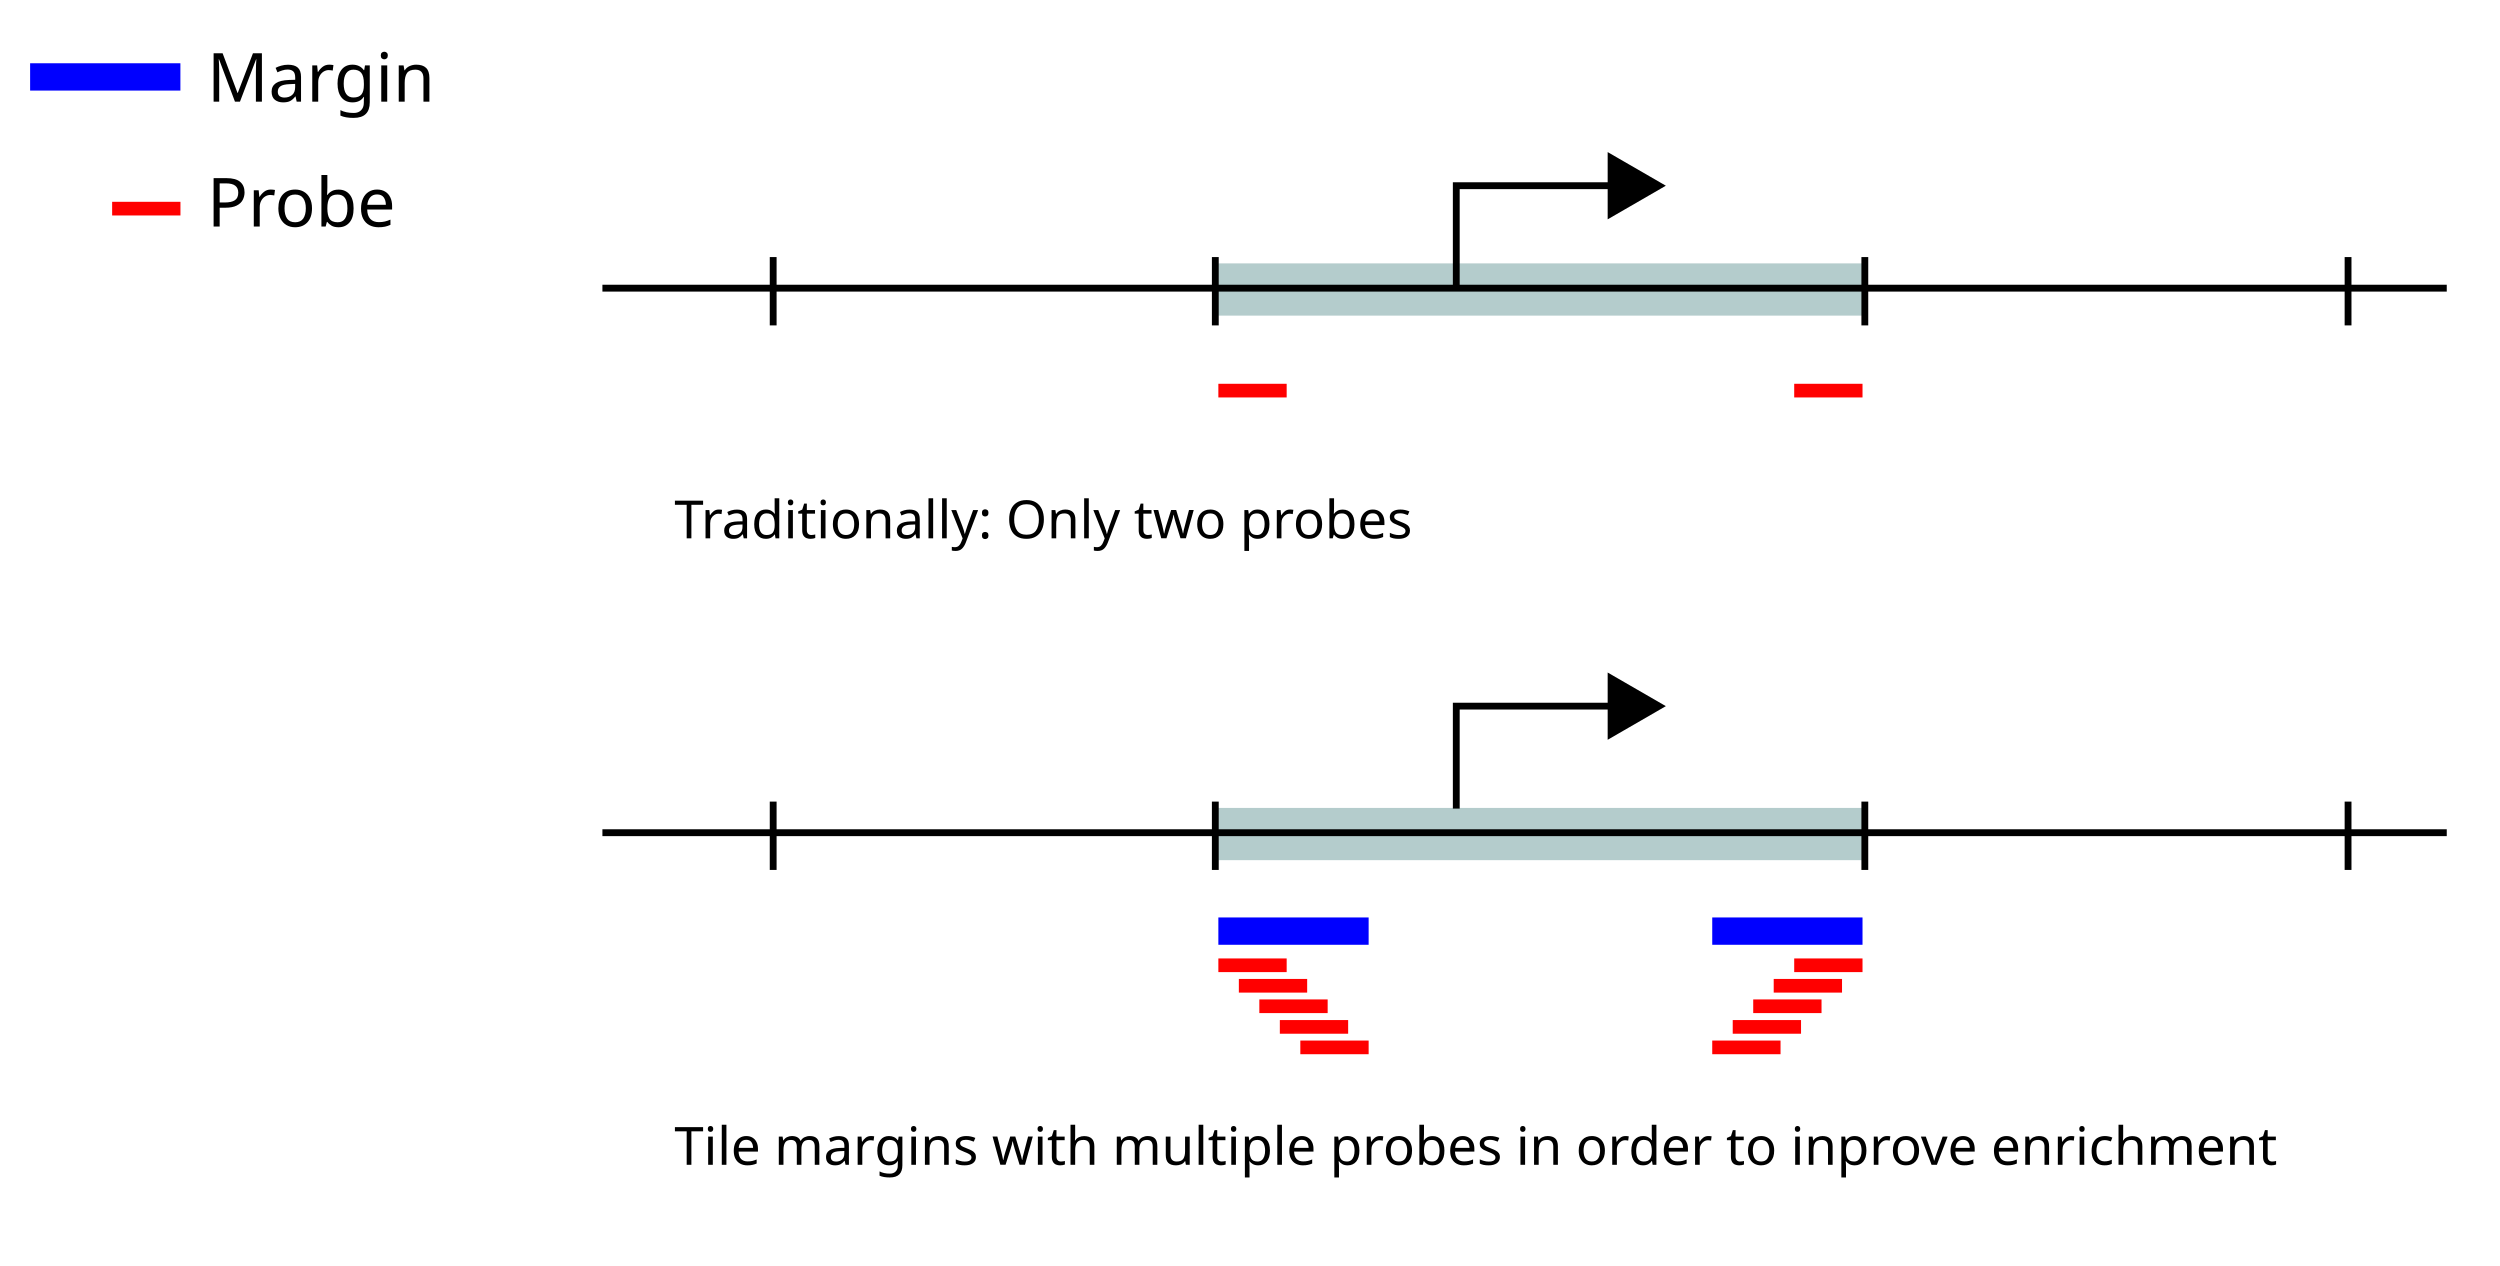
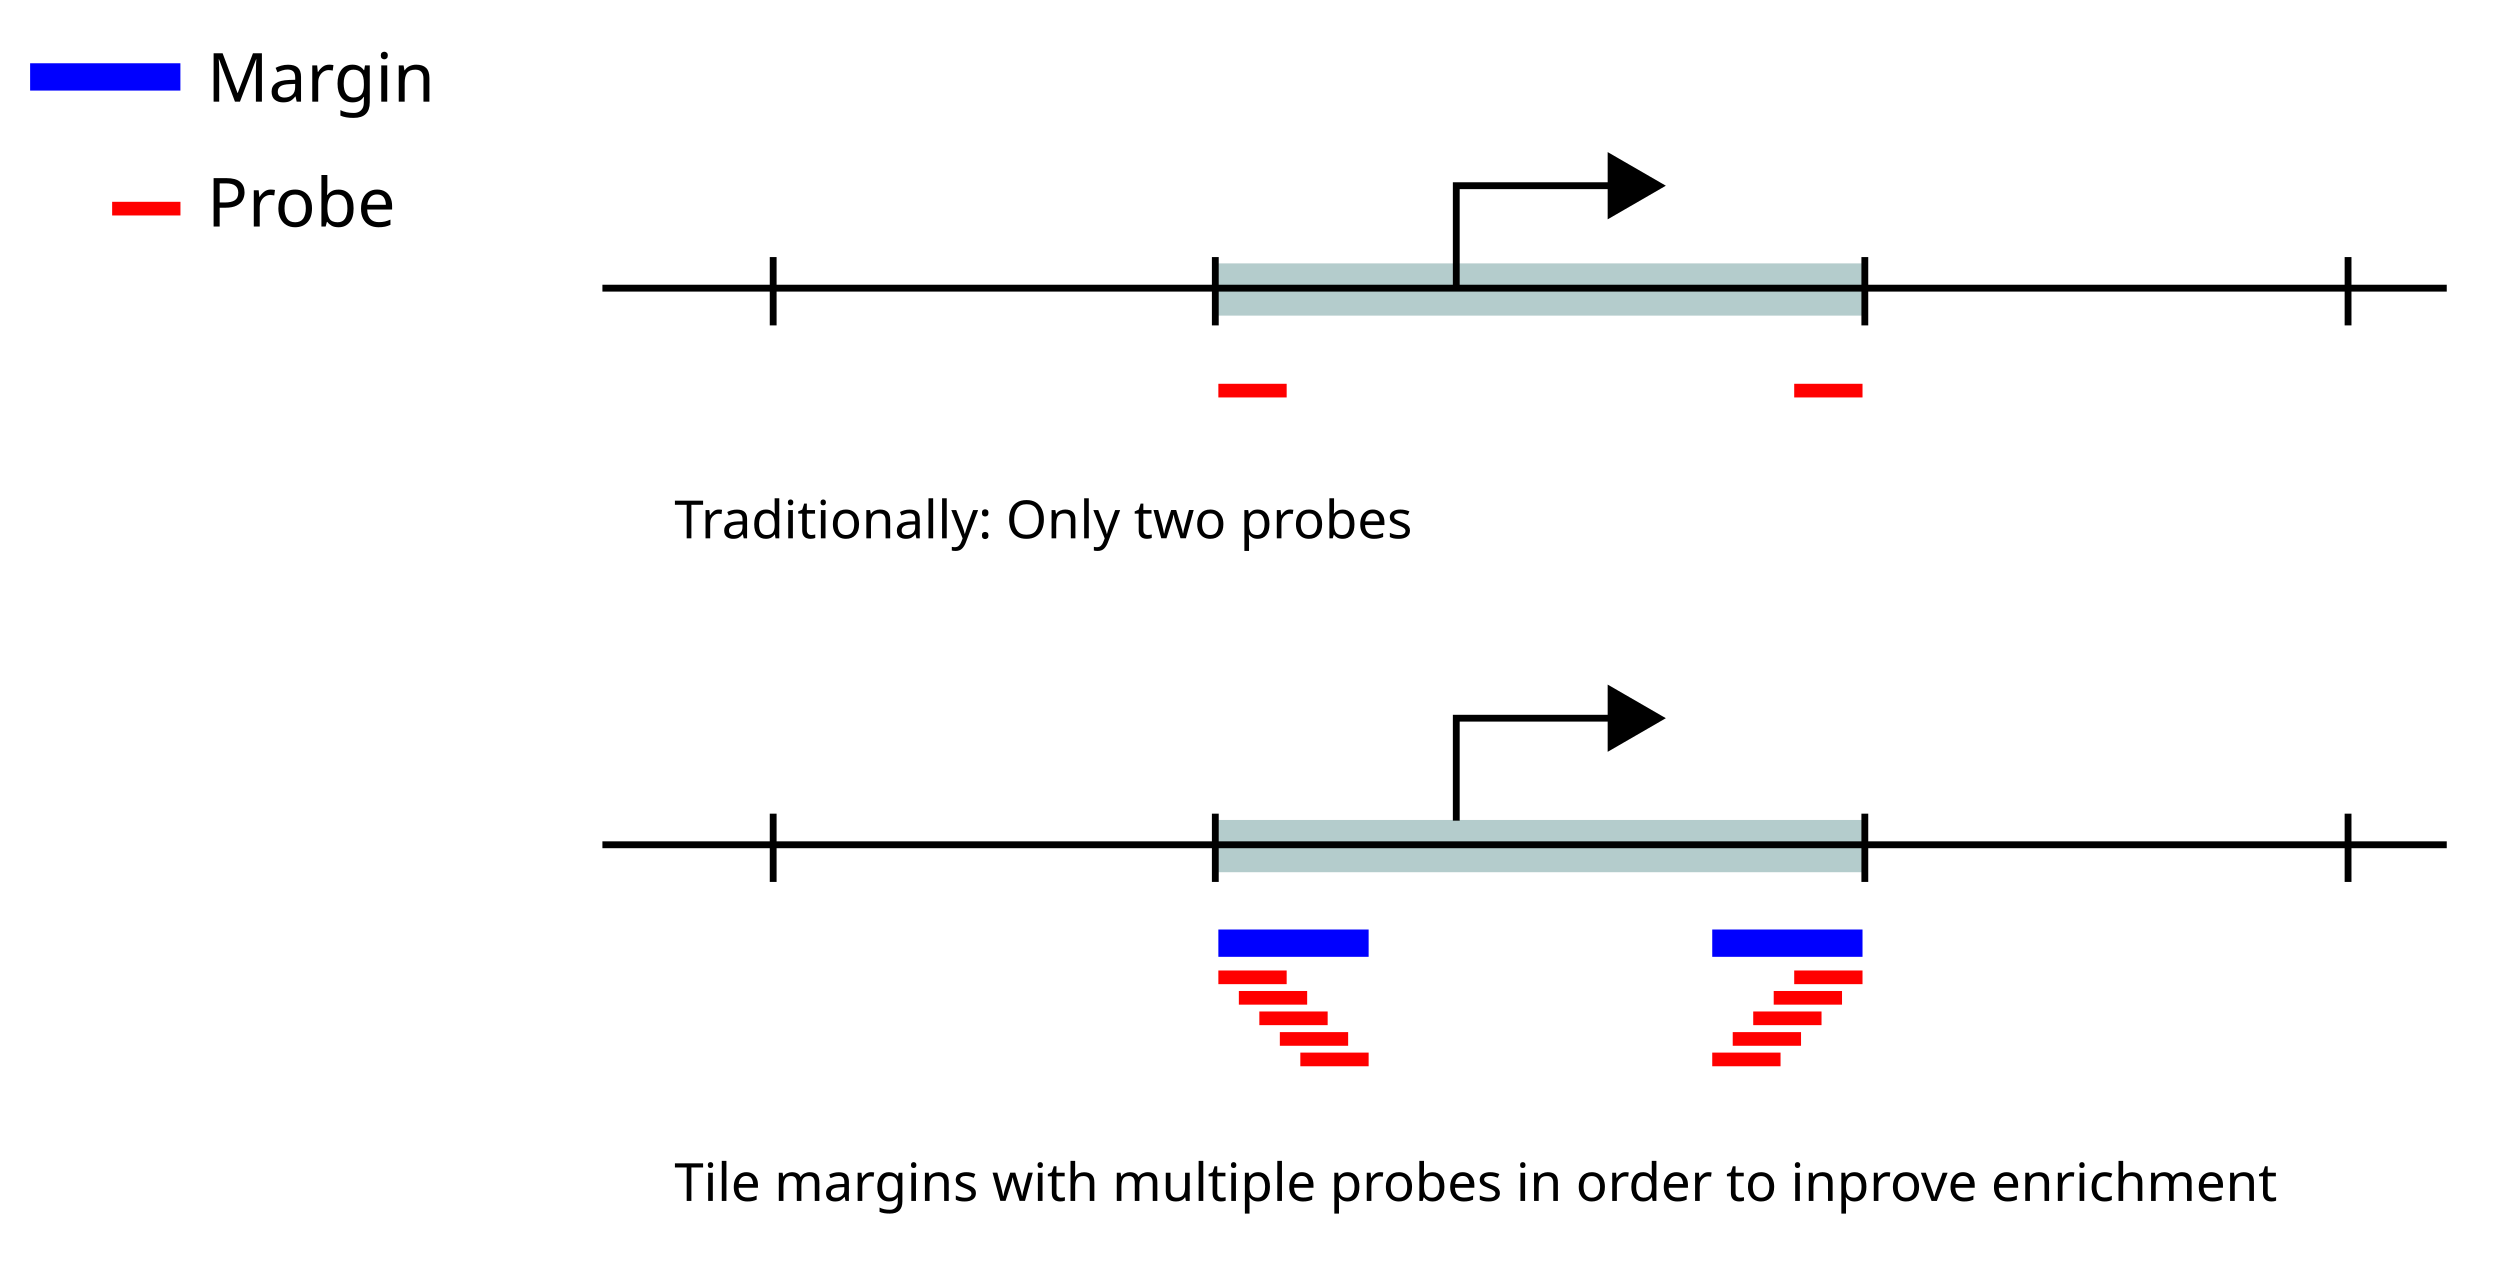
<svg xmlns="http://www.w3.org/2000/svg" id="svg2" version="1.1" xml:space="preserve" width="830" height="420" viewBox="0 0 830 420">
  <defs id="defs6">
    <marker style="overflow:visible" id="marker19035" refX="0" refY="0" orient="auto">
      <path transform="scale(0.8,0.8)" style="fill:#000000;fill-opacity:1;fill-rule:evenodd;stroke:#000000;stroke-width:1pt;stroke-opacity:1" d="m 5.77,0 -8.65,5 0,-10 8.65,5 z" id="path19037" />
    </marker>
    <marker style="overflow:visible" id="marker18214" refX="0" refY="0" orient="auto">
      <path transform="scale(0.8,0.8)" style="fill:#000000;fill-opacity:1;fill-rule:evenodd;stroke:#000000;stroke-width:1pt;stroke-opacity:1" d="m 5.77,0 -8.65,5 0,-10 8.65,5 z" id="path18216" />
    </marker>
    <marker orient="auto" refY="0" refX="0" id="marker7677" style="overflow:visible">
      <path id="path7679" d="m 5.77,0 -8.65,5 0,-10 8.65,5 z" style="fill:#000000;fill-opacity:1;fill-rule:evenodd;stroke:#000000;stroke-width:1pt;stroke-opacity:1" transform="scale(0.8,0.8)" />
    </marker>
    <marker orient="auto" refY="0" refX="0" id="marker12811" style="overflow:visible">
      <path id="path12813" d="m 5.77,0 -8.65,5 0,-10 8.65,5 z" style="fill:#cccccc;fill-opacity:1;fill-rule:evenodd;stroke:#999999;stroke-width:1pt;stroke-opacity:1" transform="scale(0.8,0.8)" />
    </marker>
    <clipPath clipPathUnits="userSpaceOnUse" id="clipPath18">
      <path d="m 446.414,419.888 240,0 0,-180 -240,0 0,180 z" id="path20" />
    </clipPath>
    <clipPath clipPathUnits="userSpaceOnUse" id="clipPath30">
      <path d="m 54.414,419.888 240,0 0,-180 -240,0 0,180 z" id="path32" />
    </clipPath>
    <clipPath clipPathUnits="userSpaceOnUse" id="clipPath58">
      <path d="m 59.781,140.791 c 0,-1.707 2.317,-3.09 5.176,-3.09 2.859,0 5.176,1.383 5.176,3.09 0,1.707 -2.317,3.089 -5.176,3.089 -2.859,0 -5.176,-1.382 -5.176,-3.089" id="path60" />
    </clipPath>
    <radialGradient fx="0" fy="0" cx="0" cy="0" r="1" gradientUnits="userSpaceOnUse" gradientTransform="matrix(5.176148,0,0,-3.090742,64.9564,140.7916)" spreadMethod="pad" id="radialGradient64">
      <stop style="stop-opacity:1;stop-color:#cfd1e7" offset="0" id="stop66" />
      <stop style="stop-opacity:1;stop-color:#405898" offset="1" id="stop68" />
    </radialGradient>
    <clipPath clipPathUnits="userSpaceOnUse" id="clipPath76">
      <path d="m 22.336,243.322 337.262,0 0,-243.922 -337.262,0 0,243.922 z" id="path78" />
    </clipPath>
    <clipPath clipPathUnits="userSpaceOnUse" id="clipPath84">
      <path d="m 59,138 12,0 0,7 -12,0 0,-7 z" id="path86" />
    </clipPath>
    <clipPath clipPathUnits="userSpaceOnUse" id="clipPath102">
      <path d="m 52.145,140.791 c 0,-1.707 2.32,-3.09 5.179,-3.09 2.86,0 5.176,1.383 5.176,3.09 0,1.711 -2.316,3.089 -5.176,3.089 -2.859,0 -5.179,-1.378 -5.179,-3.089" id="path104" />
    </clipPath>
    <radialGradient fx="0" fy="0" cx="0" cy="0" r="1" gradientUnits="userSpaceOnUse" gradientTransform="matrix(5.176596,0,0,-3.091022,57.32365,140.7916)" spreadMethod="pad" id="radialGradient108">
      <stop style="stop-opacity:1;stop-color:#fad5c9" offset="0" id="stop110" />
      <stop style="stop-opacity:1;stop-color:#e5493b" offset="1" id="stop112" />
    </radialGradient>
    <clipPath clipPathUnits="userSpaceOnUse" id="clipPath120">
      <path d="m 52,138 11,0 0,7 -11,0 0,-7 z" id="path122" />
    </clipPath>
    <clipPath clipPathUnits="userSpaceOnUse" id="clipPath138">
      <path d="m 146.582,140.791 c 0,-1.707 2.316,-3.09 5.176,-3.09 2.859,0 5.18,1.383 5.18,3.09 0,1.707 -2.321,3.089 -5.18,3.089 -2.86,0 -5.176,-1.382 -5.176,-3.089" id="path140" />
    </clipPath>
    <radialGradient fx="0" fy="0" cx="0" cy="0" r="1" gradientUnits="userSpaceOnUse" gradientTransform="matrix(5.176596,0,0,-3.091022,151.7601,140.7916)" spreadMethod="pad" id="radialGradient144">
      <stop style="stop-opacity:1;stop-color:#cfd1e7" offset="0" id="stop146" />
      <stop style="stop-opacity:1;stop-color:#405898" offset="1" id="stop148" />
    </radialGradient>
    <clipPath clipPathUnits="userSpaceOnUse" id="clipPath156">
      <path d="m 146,138 12,0 0,7 -12,0 0,-7 z" id="path158" />
    </clipPath>
    <clipPath clipPathUnits="userSpaceOnUse" id="clipPath174">
      <path d="m 138.949,140.791 c 0,-1.707 2.321,-3.09 5.176,-3.09 2.859,0 5.18,1.383 5.18,3.09 0,1.711 -2.321,3.089 -5.18,3.089 -2.855,0 -5.176,-1.378 -5.176,-3.089" id="path176" />
    </clipPath>
    <radialGradient fx="0" fy="0" cx="0" cy="0" r="1" gradientUnits="userSpaceOnUse" gradientTransform="matrix(5.176596,0,0,-3.091022,144.1251,140.7916)" spreadMethod="pad" id="radialGradient180">
      <stop style="stop-opacity:1;stop-color:#fad5c9" offset="0" id="stop182" />
      <stop style="stop-opacity:1;stop-color:#e5493b" offset="1" id="stop184" />
    </radialGradient>
    <clipPath clipPathUnits="userSpaceOnUse" id="clipPath192">
      <path d="m 138,138 12,0 0,7 -12,0 0,-7 z" id="path194" />
    </clipPath>
    <clipPath clipPathUnits="userSpaceOnUse" id="clipPath210">
      <path d="m 304.016,140.791 c 0,-1.707 2.32,-3.09 5.179,-3.09 2.856,0 5.176,1.383 5.176,3.09 0,1.707 -2.32,3.089 -5.176,3.089 -2.859,0 -5.179,-1.382 -5.179,-3.089" id="path212" />
    </clipPath>
    <radialGradient fx="0" fy="0" cx="0" cy="0" r="1" gradientUnits="userSpaceOnUse" gradientTransform="matrix(5.176596,0,0,-3.091022,309.1923,140.7916)" spreadMethod="pad" id="radialGradient216">
      <stop style="stop-opacity:1;stop-color:#cfd1e7" offset="0" id="stop218" />
      <stop style="stop-opacity:1;stop-color:#405898" offset="1" id="stop220" />
    </radialGradient>
    <clipPath clipPathUnits="userSpaceOnUse" id="clipPath228">
      <path d="m 303,138 12,0 0,7 -12,0 0,-7 z" id="path230" />
    </clipPath>
    <clipPath clipPathUnits="userSpaceOnUse" id="clipPath246">
      <path d="m 270.363,140.791 c 0,-1.707 2.317,-3.09 5.176,-3.09 2.859,0 5.176,1.383 5.176,3.09 0,1.711 -2.317,3.089 -5.176,3.089 -2.859,0 -5.176,-1.378 -5.176,-3.089" id="path248" />
    </clipPath>
    <radialGradient fx="0" fy="0" cx="0" cy="0" r="1" gradientUnits="userSpaceOnUse" gradientTransform="matrix(5.176148,0,0,-3.090742,275.5392,140.7916)" spreadMethod="pad" id="radialGradient252">
      <stop style="stop-opacity:1;stop-color:#fad5c9" offset="0" id="stop254" />
      <stop style="stop-opacity:1;stop-color:#e5493b" offset="1" id="stop256" />
    </radialGradient>
    <clipPath clipPathUnits="userSpaceOnUse" id="clipPath264">
      <path d="m 270,138 11,0 0,7 -11,0 0,-7 z" id="path266" />
    </clipPath>
    <clipPath clipPathUnits="userSpaceOnUse" id="clipPath282">
      <path d="m 287.188,140.791 c 0,-1.707 2.32,-3.09 5.179,-3.09 2.856,0 5.176,1.383 5.176,3.09 0,1.711 -2.32,3.089 -5.176,3.089 -2.859,0 -5.179,-1.378 -5.179,-3.089" id="path284" />
    </clipPath>
    <radialGradient fx="0" fy="0" cx="0" cy="0" r="1" gradientUnits="userSpaceOnUse" gradientTransform="matrix(5.176596,0,0,-3.091022,292.3668,140.7916)" spreadMethod="pad" id="radialGradient288">
      <stop style="stop-opacity:1;stop-color:#e3f3f9" offset="0" id="stop290" />
      <stop style="stop-opacity:1;stop-color:#76c6e4" offset="1" id="stop292" />
    </radialGradient>
    <clipPath clipPathUnits="userSpaceOnUse" id="clipPath300">
      <path d="m 287,138 11,0 0,7 -11,0 0,-7 z" id="path302" />
    </clipPath>
    <clipPath clipPathUnits="userSpaceOnUse" id="clipPath318">
      <path d="m 182.973,142.607 0,-4.27 21.004,0 c 0.351,0 0.64,0.954 0.64,2.133 0,1.18 -0.289,2.137 -0.64,2.137 l -21.004,0 z" id="path320" />
    </clipPath>
    <linearGradient x1="0" y1="0" x2="1" y2="0" gradientUnits="userSpaceOnUse" gradientTransform="matrix(0,4.268965,4.268965,0,193.7943,138.3373)" spreadMethod="pad" id="linearGradient324">
      <stop style="stop-opacity:1;stop-color:#647178" offset="0" id="stop326" />
      <stop style="stop-opacity:1;stop-color:#a6b1b7" offset="0.523" id="stop328" />
      <stop style="stop-opacity:1;stop-color:#647178" offset="1" id="stop330" />
    </linearGradient>
    <clipPath clipPathUnits="userSpaceOnUse" id="clipPath338">
      <path d="m 54,131 278,0 0,13 -278,0 0,-13 z" id="path340" />
    </clipPath>
    <clipPath clipPathUnits="userSpaceOnUse" id="clipPath410">
      <path d="m 99.543,460.068 620.09,0 0,-460.668 -620.09,0 0,460.668 z" id="path412" />
    </clipPath>
    <clipPath clipPathUnits="userSpaceOnUse" id="clipPath418">
      <path d="m 491,19 201,0 0,199 -201,0 0,-199 z" id="path420" />
    </clipPath>
    <clipPath clipPathUnits="userSpaceOnUse" id="clipPath436">
      <path d="m 560.172,128.334 c -2.43,-2.43 -1.102,-7.7 2.969,-11.766 4.062,-4.066 9.328,-5.395 11.761,-2.965 2.426,2.43 1.098,7.695 -2.968,11.762 -2.692,2.691 -5.903,4.18 -8.473,4.18 -1.316,0 -2.465,-0.391 -3.289,-1.211" id="path438" />
    </clipPath>
    <radialGradient fx="0" fy="0" cx="0" cy="0" r="1" gradientUnits="userSpaceOnUse" gradientTransform="matrix(7.364487,-7.364487,-4.397336,-4.397336,567.5376,120.9685)" spreadMethod="pad" id="radialGradient442">
      <stop style="stop-opacity:1;stop-color:#d3ebd3" offset="0" id="stop444" />
      <stop style="stop-opacity:1;stop-color:#37a25b" offset="1" id="stop446" />
    </radialGradient>
    <clipPath clipPathUnits="userSpaceOnUse" id="clipPath454">
      <path d="m 558,112 19,0 0,19 -19,0 0,-19 z" id="path456" />
    </clipPath>
    <clipPath clipPathUnits="userSpaceOnUse" id="clipPath472">
      <path d="m 570.184,130.146 c -2.426,-2.43 -1.102,-7.695 2.964,-11.762 4.071,-4.066 9.336,-5.394 11.766,-2.964 2.426,2.429 1.094,7.695 -2.969,11.757 -2.691,2.692 -5.906,4.184 -8.476,4.184 -1.317,0 -2.465,-0.391 -3.285,-1.215" id="path474" />
    </clipPath>
    <radialGradient fx="0" fy="0" cx="0" cy="0" r="1" gradientUnits="userSpaceOnUse" gradientTransform="matrix(7.363952,-7.363952,-4.396986,-4.396986,577.5472,122.7855)" spreadMethod="pad" id="radialGradient478">
      <stop style="stop-opacity:1;stop-color:#fad5c9" offset="0" id="stop480" />
      <stop style="stop-opacity:1;stop-color:#e5493b" offset="1" id="stop482" />
    </radialGradient>
    <clipPath clipPathUnits="userSpaceOnUse" id="clipPath490">
      <path d="m 568,114 19,0 0,19 -19,0 0,-19 z" id="path492" />
    </clipPath>
    <clipPath clipPathUnits="userSpaceOnUse" id="clipPath508">
      <path d="m 555.566,119.56 c -2.429,-2.43 -1.101,-7.695 2.965,-11.762 4.063,-4.066 9.332,-5.39 11.766,-2.964 2.426,2.429 1.098,7.695 -2.969,11.761 -2.691,2.688 -5.906,4.18 -8.476,4.18 -1.317,0 -2.465,-0.395 -3.286,-1.215" id="path510" />
    </clipPath>
    <radialGradient fx="0" fy="0" cx="0" cy="0" r="1" gradientUnits="userSpaceOnUse" gradientTransform="matrix(7.364487,-7.364487,-4.397336,-4.397336,562.9287,112.197)" spreadMethod="pad" id="radialGradient514">
      <stop style="stop-opacity:1;stop-color:#fce5cf" offset="0" id="stop516" />
      <stop style="stop-opacity:1;stop-color:#ef8b3d" offset="1" id="stop518" />
    </radialGradient>
    <clipPath clipPathUnits="userSpaceOnUse" id="clipPath526">
      <path d="m 554,103 18,0 0,19 -18,0 0,-19 z" id="path528" />
    </clipPath>
    <clipPath clipPathUnits="userSpaceOnUse" id="clipPath544">
      <path d="m 566.777,113.068 c -2.425,-2.43 -1.101,-7.695 2.969,-11.762 4.066,-4.066 9.332,-5.398 11.762,-2.965 2.426,2.426 1.097,7.696 -2.969,11.758 -2.687,2.692 -5.902,4.184 -8.473,4.184 -1.316,0 -2.464,-0.395 -3.289,-1.215" id="path546" />
    </clipPath>
    <radialGradient fx="0" fy="0" cx="0" cy="0" r="1" gradientUnits="userSpaceOnUse" gradientTransform="matrix(7.363952,-7.363952,-4.396986,-4.396986,574.1433,105.7048)" spreadMethod="pad" id="radialGradient550">
      <stop style="stop-opacity:1;stop-color:#e3f3f9" offset="0" id="stop552" />
      <stop style="stop-opacity:1;stop-color:#76c6e4" offset="1" id="stop554" />
    </radialGradient>
    <clipPath clipPathUnits="userSpaceOnUse" id="clipPath562">
      <path d="m 565,97 18,0 0,19 -18,0 0,-19 z" id="path564" />
    </clipPath>
    <clipPath clipPathUnits="userSpaceOnUse" id="clipPath580">
      <path d="m 574.578,120.431 c -2.43,-2.426 -1.098,-7.699 2.969,-11.761 4.066,-4.071 9.336,-5.395 11.762,-2.969 2.429,2.429 1.101,7.691 -2.969,11.765 -2.688,2.688 -5.902,4.176 -8.473,4.176 -1.316,0 -2.461,-0.39 -3.289,-1.211" id="path582" />
    </clipPath>
    <radialGradient fx="0" fy="0" cx="0" cy="0" r="1" gradientUnits="userSpaceOnUse" gradientTransform="matrix(7.365043,-7.365043,-4.397686,-4.397686,581.944,113.0673)" spreadMethod="pad" id="radialGradient586">
      <stop style="stop-opacity:1;stop-color:#cfd1e7" offset="0" id="stop588" />
      <stop style="stop-opacity:1;stop-color:#405898" offset="1" id="stop590" />
    </radialGradient>
    <clipPath clipPathUnits="userSpaceOnUse" id="clipPath598">
      <path d="m 573,104 18,0 0,19 -18,0 0,-19 z" id="path600" />
    </clipPath>
    <clipPath clipPathUnits="userSpaceOnUse" id="clipPath616">
      <path d="m 591.363,113.724 0,-7.851 38.617,0 c 0.649,0 1.172,1.757 1.172,3.925 0,2.168 -0.523,3.926 -1.172,3.926 l -38.617,0 z" id="path618" />
    </clipPath>
    <linearGradient x1="0" y1="0" x2="1" y2="0" gradientUnits="userSpaceOnUse" gradientTransform="matrix(0,7.848927,7.848927,0,611.2584,105.8726)" spreadMethod="pad" id="linearGradient622">
      <stop style="stop-opacity:1;stop-color:#647178" offset="0" id="stop624" />
      <stop style="stop-opacity:1;stop-color:#a6b1b7" offset="0.523" id="stop626" />
      <stop style="stop-opacity:1;stop-color:#647178" offset="1" id="stop628" />
    </linearGradient>
    <clipPath clipPathUnits="userSpaceOnUse" id="clipPath636">
      <path d="m 589,106 43,0 0,9 -43,0 0,-9 z" id="path638" />
    </clipPath>
    <clipPath clipPathUnits="userSpaceOnUse" id="clipPath16">
      <path d="m 0,0.1 959.7,0 0,601.8 L 0,601.9 0,0.1 Z" id="path18" style="clip-rule:evenodd" />
    </clipPath>
    <clipPath clipPathUnits="userSpaceOnUse" id="clipPath16-2">
      <path d="m 0,0.1 959.7,0 0,601.8 L 0,601.9 0,0.1 Z" id="path18-9" style="clip-rule:evenodd" />
    </clipPath>
    <marker orient="auto" refY="0" refX="0" id="TriangleOutL-1" style="overflow:visible">
      <path id="path6045-8" d="m 5.77,0 -8.65,5 0,-10 8.65,5 z" style="fill:#000000;fill-opacity:1;fill-rule:evenodd;stroke:#000000;stroke-width:1pt;stroke-opacity:1" transform="scale(0.8,0.8)" />
    </marker>
    <marker orient="auto" refY="0" refX="0" id="TriangleOutL-6" style="overflow:visible">
      <path id="path6045-4" d="m 5.77,0 -8.65,5 0,-10 8.65,5 z" style="fill:#000000;fill-opacity:1;fill-rule:evenodd;stroke:#000000;stroke-width:1pt;stroke-opacity:1" transform="scale(0.8,0.8)" />
    </marker>
    <marker orient="auto" refY="0" refX="0" id="TriangleOutL-6-3" style="overflow:visible">
      <path id="path6045-4-8" d="m 5.77,0 -8.65,5 0,-10 8.65,5 z" style="fill:#000000;fill-opacity:1;fill-rule:evenodd;stroke:#000000;stroke-width:1pt;stroke-opacity:1" transform="scale(0.8,0.8)" />
    </marker>
    <marker orient="auto" refY="0" refX="0" id="TriangleOutL-1-6" style="overflow:visible">
      <path id="path6045-8-0" d="m 5.77,0 -8.65,5 0,-10 8.65,5 z" style="fill:#000000;fill-opacity:1;fill-rule:evenodd;stroke:#000000;stroke-width:1pt;stroke-opacity:1" transform="scale(0.8,0.8)" />
    </marker>
    <marker orient="auto" refY="0" refX="0" id="TriangleOutL-7-4" style="overflow:visible">
      <path id="path6045-5-8" d="m 5.77,0 -8.65,5 0,-10 8.65,5 z" style="fill:#000000;fill-opacity:1;fill-rule:evenodd;stroke:#000000;stroke-width:1pt;stroke-opacity:1" transform="scale(0.8,0.8)" />
    </marker>
    <marker orient="auto" refY="0" refX="0" id="TriangleOutL-8" style="overflow:visible">
      <path id="path6045-89" d="m 5.77,0 -8.65,5 0,-10 8.65,5 z" style="fill:#000000;fill-opacity:1;fill-rule:evenodd;stroke:#000000;stroke-width:1pt;stroke-opacity:1" transform="scale(0.8,0.8)" />
    </marker>
    <clipPath clipPathUnits="userSpaceOnUse" id="clipPath16-7">
      <path d="m 0,0.1 959.7,0 0,601.8 L 0,601.9 0,0.1 Z" id="path18-7" style="clip-rule:evenodd" />
    </clipPath>
    <marker orient="auto" refY="0" refX="0" id="TriangleOutL-6-9" style="overflow:visible">
      <path id="path6045-4-0" d="m 5.77,0 -8.65,5 0,-10 8.65,5 z" style="fill:#000000;fill-opacity:1;fill-rule:evenodd;stroke:#000000;stroke-width:1pt;stroke-opacity:1" transform="scale(0.8,0.8)" />
    </marker>
    <marker orient="auto" refY="0" refX="0" id="TriangleOutL-1-3" style="overflow:visible">
      <path id="path6045-8-3" d="m 5.77,0 -8.65,5 0,-10 8.65,5 z" style="fill:#000000;fill-opacity:1;fill-rule:evenodd;stroke:#000000;stroke-width:1pt;stroke-opacity:1" transform="scale(0.8,0.8)" />
    </marker>
    <marker orient="auto" refY="0" refX="0" id="TriangleOutL-7-3" style="overflow:visible">
      <path id="path6045-5-7" d="m 5.77,0 -8.65,5 0,-10 8.65,5 z" style="fill:#000000;fill-opacity:1;fill-rule:evenodd;stroke:#000000;stroke-width:1pt;stroke-opacity:1" transform="scale(0.8,0.8)" />
    </marker>
    <marker orient="auto" refY="0" refX="0" id="TriangleOutL-3" style="overflow:visible">
      <path id="path6045-2" d="m 5.77,0 -8.65,5 0,-10 8.65,5 z" style="fill:#000000;fill-opacity:1;fill-rule:evenodd;stroke:#000000;stroke-width:1pt;stroke-opacity:1" transform="scale(0.8,0.8)" />
    </marker>
    <clipPath clipPathUnits="userSpaceOnUse" id="clipPath16-6">
      <path d="m 0,0.1 959.7,0 0,601.8 L 0,601.9 0,0.1 Z" id="path18-5" style="clip-rule:evenodd" />
    </clipPath>
    <marker orient="auto" refY="0" refX="0" id="TriangleOutL-6-97" style="overflow:visible">
      <path id="path6045-4-5" d="m 5.77,0 -8.65,5 0,-10 8.65,5 z" style="fill:#000000;fill-opacity:1;fill-rule:evenodd;stroke:#000000;stroke-width:1pt;stroke-opacity:1" transform="scale(0.8,0.8)" />
    </marker>
    <marker orient="auto" refY="0" refX="0" id="TriangleOutL-1-64" style="overflow:visible">
      <path id="path6045-8-6" d="m 5.77,0 -8.65,5 0,-10 8.65,5 z" style="fill:#000000;fill-opacity:1;fill-rule:evenodd;stroke:#000000;stroke-width:1pt;stroke-opacity:1" transform="scale(0.8,0.8)" />
    </marker>
    <marker orient="auto" refY="0" refX="0" id="TriangleOutL-7-37" style="overflow:visible">
      <path id="path6045-5-9" d="m 5.77,0 -8.65,5 0,-10 8.65,5 z" style="fill:#000000;fill-opacity:1;fill-rule:evenodd;stroke:#000000;stroke-width:1pt;stroke-opacity:1" transform="scale(0.8,0.8)" />
    </marker>
    <marker orient="auto" refY="0" refX="0" id="TriangleOutL-74" style="overflow:visible">
      <path id="path6045-9" d="m 5.77,0 -8.65,5 0,-10 8.65,5 z" style="fill:#000000;fill-opacity:1;fill-rule:evenodd;stroke:#000000;stroke-width:1pt;stroke-opacity:1" transform="scale(0.8,0.8)" />
    </marker>
    <clipPath clipPathUnits="userSpaceOnUse" id="clipPath16-1">
      <path d="m 0,0.1 959.7,0 0,601.8 L 0,601.9 0,0.1 Z" id="path18-70" style="clip-rule:evenodd" />
    </clipPath>
    <marker orient="auto" refY="0" refX="0" id="TriangleOutL-6-37" style="overflow:visible">
      <path id="path6045-4-4" d="m 5.77,0 -8.65,5 0,-10 8.65,5 z" style="fill:#000000;fill-opacity:1;fill-rule:evenodd;stroke:#000000;stroke-width:1pt;stroke-opacity:1" transform="scale(0.8,0.8)" />
    </marker>
    <marker orient="auto" refY="0" refX="0" id="TriangleOutL-1-1" style="overflow:visible">
      <path id="path6045-8-1" d="m 5.77,0 -8.65,5 0,-10 8.65,5 z" style="fill:#000000;fill-opacity:1;fill-rule:evenodd;stroke:#000000;stroke-width:1pt;stroke-opacity:1" transform="scale(0.8,0.8)" />
    </marker>
    <marker orient="auto" refY="0" refX="0" id="TriangleOutL-7-30" style="overflow:visible">
      <path id="path6045-5-3" d="m 5.77,0 -8.65,5 0,-10 8.65,5 z" style="fill:#000000;fill-opacity:1;fill-rule:evenodd;stroke:#000000;stroke-width:1pt;stroke-opacity:1" transform="scale(0.8,0.8)" />
    </marker>
    <marker orient="auto" refY="0" refX="0" id="TriangleOutL-2" style="overflow:visible">
      <path id="path6045-1" d="m 5.77,0 -8.65,5 0,-10 8.65,5 z" style="fill:#000000;fill-opacity:1;fill-rule:evenodd;stroke:#000000;stroke-width:1pt;stroke-opacity:1" transform="scale(0.8,0.8)" />
    </marker>
    <clipPath clipPathUnits="userSpaceOnUse" id="clipPath16-75">
      <path d="m 0,0.1 959.7,0 0,601.8 L 0,601.9 0,0.1 Z" id="path18-6" style="clip-rule:evenodd" />
    </clipPath>
    <marker style="overflow:visible" id="marker13182-8" refX="0" refY="0" orient="auto">
      <path transform="scale(0.8,0.8)" style="fill:#000000;fill-opacity:1;fill-rule:evenodd;stroke:#000000;stroke-width:1pt;stroke-opacity:1" d="m 5.77,0 -8.65,5 0,-10 8.65,5 z" id="path13184-7" />
    </marker>
    <marker style="overflow:visible" id="marker13182-8-2" refX="0" refY="0" orient="auto">
      <path transform="scale(0.8,0.8)" style="fill:#000000;fill-opacity:1;fill-rule:evenodd;stroke:#000000;stroke-width:1pt;stroke-opacity:1" d="m 5.77,0 -8.65,5 0,-10 8.65,5 z" id="path13184-7-3" />
    </marker>
    <marker style="overflow:visible" id="marker13182-7" refX="0" refY="0" orient="auto">
      <path transform="scale(0.8,0.8)" style="fill:#000000;fill-opacity:1;fill-rule:evenodd;stroke:#000000;stroke-width:1pt;stroke-opacity:1" d="m 5.77,0 -8.65,5 0,-10 8.65,5 z" id="path13184-5" />
    </marker>
    <marker style="overflow:visible" id="marker13182-3" refX="0" refY="0" orient="auto">
      <path transform="scale(0.8,0.8)" style="fill:#000000;fill-opacity:1;fill-rule:evenodd;stroke:#000000;stroke-width:1pt;stroke-opacity:1" d="m 5.77,0 -8.65,5 0,-10 8.65,5 z" id="path13184-6" />
    </marker>
    <marker orient="auto" refY="0" refX="0" id="marker10145" style="overflow:visible">
      <path id="path10147" d="m 5.77,0 -8.65,5 0,-10 8.65,5 z" style="fill:#000000;fill-opacity:1;fill-rule:evenodd;stroke:#000000;stroke-width:1pt;stroke-opacity:1" transform="scale(0.8,0.8)" />
    </marker>
    <marker orient="auto" refY="0" refX="0" id="marker10145-2" style="overflow:visible">
      <path id="path10147-0" d="m 5.77,0 -8.65,5 0,-10 8.65,5 z" style="fill:#000000;fill-opacity:1;fill-rule:evenodd;stroke:#000000;stroke-width:1pt;stroke-opacity:1" transform="scale(0.8,0.8)" />
    </marker>
    <marker orient="auto" refY="0" refX="0" id="marker7677-5" style="overflow:visible">
      <path id="path7679-4" d="m 5.77,0 -8.65,5 0,-10 8.65,5 z" style="fill:#000000;fill-opacity:1;fill-rule:evenodd;stroke:#000000;stroke-width:1pt;stroke-opacity:1" transform="scale(0.8,0.8)" />
    </marker>
    <clipPath clipPathUnits="userSpaceOnUse" id="clipPath16990">
      <circle style="fill:none;fill-opacity:1;stroke:#0000ff;stroke-width:1.6;stroke-miterlimit:4;stroke-dasharray:none;stroke-opacity:1" id="circle16992" cx="470.4" cy="-225.6" r="24" />
    </clipPath>
  </defs>
  <g id="g10" transform="matrix(1.25,0,0,-1.25,0,420)">
    <g id="g12" />
    <g id="g656">
-       <rect style="fill:#b4cccc;fill-opacity:1;stroke:none;stroke-width:2;stroke-miterlimit:4;stroke-dasharray:none;stroke-opacity:1" id="rect9999-8" width="171.49" height="13.876" x="323.542" y="-121.416" transform="scale(1,-1)" />
-       <path style="fill:none;fill-rule:evenodd;stroke:#000000;stroke-width:1.814px;stroke-linecap:butt;stroke-linejoin:miter;stroke-opacity:1" d="m 160,114.832 c 489.859,0 489.859,0 489.859,0" id="path9962-3" />
-       <path style="fill:none;fill-rule:evenodd;stroke:#000000;stroke-width:1.814px;stroke-linecap:butt;stroke-linejoin:miter;stroke-opacity:1" d="m 205.357,123.097 c 0,-18.143 0,-18.143 0,-18.143" id="path9964-4" />
-       <path style="fill:none;fill-rule:evenodd;stroke:#000000;stroke-width:1.814px;stroke-linecap:butt;stroke-linejoin:miter;stroke-opacity:1" d="m 322.787,123.097 c 0,-18.143 0,-18.143 0,-18.143" id="path9964-0-2" />
-       <path style="fill:none;fill-rule:evenodd;stroke:#000000;stroke-width:1.814px;stroke-linecap:butt;stroke-linejoin:miter;stroke-opacity:1" d="m 623.644,123.097 c 0,-18.143 0,-18.143 0,-18.143" id="path9964-6-2" />
-       <path style="fill:none;fill-rule:evenodd;stroke:#000000;stroke-width:1.814px;stroke-linecap:butt;stroke-linejoin:miter;stroke-opacity:1" d="m 495.298,123.097 c 0,-18.143 0,-18.143 0,-18.143" id="path9964-9-4" />
-       <path style="fill:none;fill-rule:evenodd;stroke:#000000;stroke-width:1.814px;stroke-linecap:butt;stroke-linejoin:miter;stroke-opacity:1;marker-end:url(#marker7677)" d="m 386.786,121.232 c 0,27.214 0,27.214 0,27.214 l 45.357,0 0,0" id="path10001-5" />
-       <rect style="fill:#0000ff;fill-opacity:1;stroke:none;stroke-width:2;stroke-miterlimit:4;stroke-dasharray:none;stroke-opacity:1" id="rect9999-2-1" width="39.914" height="7.257" x="323.596" y="-92.323" transform="scale(1,-1)" />
-       <rect style="fill:#ff0000;fill-opacity:1;stroke:none;stroke-width:2;stroke-miterlimit:4;stroke-dasharray:none;stroke-opacity:1" id="rect9999-2-64-6" width="18.143" height="3.629" x="323.596" y="-81.437" transform="scale(1,-1)" />
-       <rect style="fill:#ff0000;fill-opacity:1;stroke:none;stroke-width:2;stroke-miterlimit:4;stroke-dasharray:none;stroke-opacity:1" id="rect9999-2-64-9-9" width="18.143" height="3.629" x="329.039" y="-75.993" transform="scale(1,-1)" />
-       <rect style="fill:#ff0000;fill-opacity:1;stroke:none;stroke-width:2;stroke-miterlimit:4;stroke-dasharray:none;stroke-opacity:1" id="rect9999-2-64-9-4-8" width="18.143" height="3.629" x="334.482" y="-70.551" transform="scale(1,-1)" />
-       <rect style="fill:#ff0000;fill-opacity:1;stroke:none;stroke-width:2;stroke-miterlimit:4;stroke-dasharray:none;stroke-opacity:1" id="rect9999-2-64-9-7-1" width="18.143" height="3.629" x="339.925" y="-65.071" transform="scale(1,-1)" />
-       <rect style="fill:#ff0000;fill-opacity:1;stroke:none;stroke-width:2;stroke-miterlimit:4;stroke-dasharray:none;stroke-opacity:1" id="rect9999-2-64-9-4-1-3" width="18.143" height="3.629" x="345.368" y="-59.629" transform="scale(1,-1)" />
-       <rect style="fill:#0000ff;fill-opacity:1;stroke:none;stroke-width:2;stroke-miterlimit:4;stroke-dasharray:none;stroke-opacity:1" id="rect9999-2-7-3" width="39.914" height="7.257" x="-494.684" y="-92.323" transform="scale(-1,-1)" />
-       <rect style="fill:#ff0000;fill-opacity:1;stroke:none;stroke-width:2;stroke-miterlimit:4;stroke-dasharray:none;stroke-opacity:1" id="rect9999-2-64-2-3" width="18.143" height="3.629" x="-494.684" y="-81.437" transform="scale(-1,-1)" />
-       <rect style="fill:#ff0000;fill-opacity:1;stroke:none;stroke-width:2;stroke-miterlimit:4;stroke-dasharray:none;stroke-opacity:1" id="rect9999-2-64-9-72-7" width="18.143" height="3.629" x="-489.241" y="-75.993" transform="scale(-1,-1)" />
-       <rect style="fill:#ff0000;fill-opacity:1;stroke:none;stroke-width:2;stroke-miterlimit:4;stroke-dasharray:none;stroke-opacity:1" id="rect9999-2-64-9-4-2-9" width="18.143" height="3.629" x="-483.798" y="-70.551" transform="scale(-1,-1)" />
-       <rect style="fill:#ff0000;fill-opacity:1;stroke:none;stroke-width:2;stroke-miterlimit:4;stroke-dasharray:none;stroke-opacity:1" id="rect9999-2-64-9-7-6-8" width="18.143" height="3.629" x="-478.355" y="-65.071" transform="scale(-1,-1)" />
-       <rect style="fill:#ff0000;fill-opacity:1;stroke:none;stroke-width:2;stroke-miterlimit:4;stroke-dasharray:none;stroke-opacity:1" id="rect9999-2-64-9-4-1-1-6" width="18.143" height="3.629" x="-472.912" y="-59.629" transform="scale(-1,-1)" />
+       <rect style="fill:#b4cccc;fill-opacity:1;stroke:none;stroke-width:2;stroke-miterlimit:4;stroke-dasharray:none;stroke-opacity:1" id="rect9999-8" width="171.49" height="13.876" x="323.542" y="-118.216" transform="scale(1,-1)" />
+       <path style="fill:none;fill-rule:evenodd;stroke:#000000;stroke-width:1.814px;stroke-linecap:butt;stroke-linejoin:miter;stroke-opacity:1" d="m 160,111.632 c 489.859,0 489.859,0 489.859,0" id="path9962-3" />
+       <path style="fill:none;fill-rule:evenodd;stroke:#000000;stroke-width:1.814px;stroke-linecap:butt;stroke-linejoin:miter;stroke-opacity:1" d="m 205.357,119.897 c 0,-18.143 0,-18.143 0,-18.143" id="path9964-4" />
+       <path style="fill:none;fill-rule:evenodd;stroke:#000000;stroke-width:1.814px;stroke-linecap:butt;stroke-linejoin:miter;stroke-opacity:1" d="m 322.787,119.897 c 0,-18.143 0,-18.143 0,-18.143" id="path9964-0-2" />
+       <path style="fill:none;fill-rule:evenodd;stroke:#000000;stroke-width:1.814px;stroke-linecap:butt;stroke-linejoin:miter;stroke-opacity:1" d="m 623.644,119.897 c 0,-18.143 0,-18.143 0,-18.143" id="path9964-6-2" />
+       <path style="fill:none;fill-rule:evenodd;stroke:#000000;stroke-width:1.814px;stroke-linecap:butt;stroke-linejoin:miter;stroke-opacity:1" d="m 495.298,119.897 c 0,-18.143 0,-18.143 0,-18.143" id="path9964-9-4" />
+       <path style="fill:none;fill-rule:evenodd;stroke:#000000;stroke-width:1.814px;stroke-linecap:butt;stroke-linejoin:miter;stroke-opacity:1;marker-end:url(#marker7677)" d="m 386.786,118.032 c 0,27.214 0,27.214 0,27.214 l 45.357,0 0,0" id="path10001-5" />
+       <rect style="fill:#0000ff;fill-opacity:1;stroke:none;stroke-width:2;stroke-miterlimit:4;stroke-dasharray:none;stroke-opacity:1" id="rect9999-2-1" width="39.914" height="7.257" x="323.596" y="-89.123" transform="scale(1,-1)" />
+       <rect style="fill:#ff0000;fill-opacity:1;stroke:none;stroke-width:2;stroke-miterlimit:4;stroke-dasharray:none;stroke-opacity:1" id="rect9999-2-64-6" width="18.143" height="3.629" x="323.596" y="-78.237" transform="scale(1,-1)" />
+       <rect style="fill:#ff0000;fill-opacity:1;stroke:none;stroke-width:2;stroke-miterlimit:4;stroke-dasharray:none;stroke-opacity:1" id="rect9999-2-64-9-9" width="18.143" height="3.629" x="329.039" y="-72.793" transform="scale(1,-1)" />
+       <rect style="fill:#ff0000;fill-opacity:1;stroke:none;stroke-width:2;stroke-miterlimit:4;stroke-dasharray:none;stroke-opacity:1" id="rect9999-2-64-9-4-8" width="18.143" height="3.629" x="334.482" y="-67.351" transform="scale(1,-1)" />
+       <rect style="fill:#ff0000;fill-opacity:1;stroke:none;stroke-width:2;stroke-miterlimit:4;stroke-dasharray:none;stroke-opacity:1" id="rect9999-2-64-9-7-1" width="18.143" height="3.629" x="339.925" y="-61.871" transform="scale(1,-1)" />
+       <rect style="fill:#ff0000;fill-opacity:1;stroke:none;stroke-width:2;stroke-miterlimit:4;stroke-dasharray:none;stroke-opacity:1" id="rect9999-2-64-9-4-1-3" width="18.143" height="3.629" x="345.368" y="-56.429" transform="scale(1,-1)" />
+       <rect style="fill:#0000ff;fill-opacity:1;stroke:none;stroke-width:2;stroke-miterlimit:4;stroke-dasharray:none;stroke-opacity:1" id="rect9999-2-7-3" width="39.914" height="7.257" x="-494.684" y="-89.123" transform="scale(-1,-1)" />
+       <rect style="fill:#ff0000;fill-opacity:1;stroke:none;stroke-width:2;stroke-miterlimit:4;stroke-dasharray:none;stroke-opacity:1" id="rect9999-2-64-2-3" width="18.143" height="3.629" x="-494.684" y="-78.237" transform="scale(-1,-1)" />
+       <rect style="fill:#ff0000;fill-opacity:1;stroke:none;stroke-width:2;stroke-miterlimit:4;stroke-dasharray:none;stroke-opacity:1" id="rect9999-2-64-9-72-7" width="18.143" height="3.629" x="-489.241" y="-72.793" transform="scale(-1,-1)" />
+       <rect style="fill:#ff0000;fill-opacity:1;stroke:none;stroke-width:2;stroke-miterlimit:4;stroke-dasharray:none;stroke-opacity:1" id="rect9999-2-64-9-4-2-9" width="18.143" height="3.629" x="-483.798" y="-67.351" transform="scale(-1,-1)" />
+       <rect style="fill:#ff0000;fill-opacity:1;stroke:none;stroke-width:2;stroke-miterlimit:4;stroke-dasharray:none;stroke-opacity:1" id="rect9999-2-64-9-7-6-8" width="18.143" height="3.629" x="-478.355" y="-61.871" transform="scale(-1,-1)" />
+       <rect style="fill:#ff0000;fill-opacity:1;stroke:none;stroke-width:2;stroke-miterlimit:4;stroke-dasharray:none;stroke-opacity:1" id="rect9999-2-64-9-4-1-1-6" width="18.143" height="3.629" x="-472.912" y="-56.429" transform="scale(-1,-1)" />
      <rect style="fill:#b4cccc;fill-opacity:1;stroke:none;stroke-width:2;stroke-miterlimit:4;stroke-dasharray:none;stroke-opacity:1" id="rect9999-8-4" width="171.49" height="13.876" x="323.542" y="-266.046" transform="scale(1,-1)" />
      <path style="fill:none;fill-rule:evenodd;stroke:#000000;stroke-width:1.814px;stroke-linecap:butt;stroke-linejoin:miter;stroke-opacity:1" d="m 160,259.461 c 489.859,0 489.859,0 489.859,0" id="path9962-3-8" />
      <path style="fill:none;fill-rule:evenodd;stroke:#000000;stroke-width:1.814px;stroke-linecap:butt;stroke-linejoin:miter;stroke-opacity:1" d="m 205.357,267.725 c 0,-18.143 0,-18.143 0,-18.143" id="path9964-4-1" />
      <path style="fill:none;fill-rule:evenodd;stroke:#000000;stroke-width:1.814px;stroke-linecap:butt;stroke-linejoin:miter;stroke-opacity:1" d="m 322.787,267.725 c 0,-18.143 0,-18.143 0,-18.143" id="path9964-0-2-6" />
      <path style="fill:none;fill-rule:evenodd;stroke:#000000;stroke-width:1.814px;stroke-linecap:butt;stroke-linejoin:miter;stroke-opacity:1" d="m 623.644,267.725 c 0,-18.143 0,-18.143 0,-18.143" id="path9964-6-2-8" />
      <path style="fill:none;fill-rule:evenodd;stroke:#000000;stroke-width:1.814px;stroke-linecap:butt;stroke-linejoin:miter;stroke-opacity:1" d="m 495.298,267.725 c 0,-18.143 0,-18.143 0,-18.143" id="path9964-9-4-5" />
      <path style="fill:none;fill-rule:evenodd;stroke:#000000;stroke-width:1.814px;stroke-linecap:butt;stroke-linejoin:miter;stroke-opacity:1;marker-end:url(#marker18214)" d="m 386.786,259.461 c 0,27.214 0,27.214 0,27.214 l 45.357,0 0,0" id="path10001-5-2" />
      <rect style="fill:#ff0000;fill-opacity:1;stroke:none;stroke-width:2;stroke-miterlimit:4;stroke-dasharray:none;stroke-opacity:1" id="rect9999-2-64-6-9" width="18.143" height="3.629" x="323.596" y="-234.067" transform="scale(1,-1)" />
      <rect style="fill:#ff0000;fill-opacity:1;stroke:none;stroke-width:2;stroke-miterlimit:4;stroke-dasharray:none;stroke-opacity:1" id="rect9999-2-64-2-3-9" width="18.143" height="3.629" x="-494.684" y="-234.067" transform="scale(-1,-1)" />
      <rect style="fill:#0000ff;fill-opacity:1;stroke:none;stroke-width:2;stroke-miterlimit:4;stroke-dasharray:none;stroke-opacity:1" id="rect9999-2-7-3-3" width="39.914" height="7.257" x="-47.914" y="-319.198" transform="scale(-1,-1)" />
      <text xml:space="preserve" style="font-style:normal;font-weight:normal;font-size:18px;line-height:125%;font-family:sans-serif;letter-spacing:0px;word-spacing:0px;fill:#000000;fill-opacity:1;stroke:none;stroke-width:1px;stroke-linecap:butt;stroke-linejoin:miter;stroke-opacity:1" x="54.985" y="-308.996" id="text4959" transform="scale(1,-1)">
        <tspan id="tspan4961" x="54.985" y="-308.996">Margin</tspan>
      </text>
      <rect style="fill:#ff0000;fill-opacity:1;stroke:none;stroke-width:2;stroke-miterlimit:4;stroke-dasharray:none;stroke-opacity:1" id="rect9999-2-64-2-3-9-6" width="18.143" height="3.629" x="-47.928" y="-282.401" transform="scale(-1,-1)" />
      <text xml:space="preserve" style="font-style:normal;font-weight:normal;font-size:18px;line-height:125%;font-family:sans-serif;letter-spacing:0px;word-spacing:0px;fill:#000000;fill-opacity:1;stroke:none;stroke-width:1px;stroke-linecap:butt;stroke-linejoin:miter;stroke-opacity:1" x="54.985" y="-275.828" id="text4959-7" transform="scale(1,-1)">
        <tspan id="tspan4961-5" x="54.985" y="-275.828">Probe</tspan>
      </text>
      <text xml:space="preserve" style="font-style:normal;font-weight:normal;font-size:18px;line-height:125%;font-family:sans-serif;letter-spacing:0px;word-spacing:0px;fill:#000000;fill-opacity:1;stroke:none;stroke-width:1px;stroke-linecap:butt;stroke-linejoin:miter;stroke-opacity:1" x="179.116" y="-193.025" id="text4996" transform="scale(1,-1)">
        <tspan id="tspan4998" x="179.116" y="-193.025" style="font-size:14px">Traditionally: Only two probes</tspan>
      </text>
-       <text xml:space="preserve" style="font-style:normal;font-weight:normal;font-size:18px;line-height:125%;font-family:sans-serif;letter-spacing:0px;word-spacing:0px;fill:#000000;fill-opacity:1;stroke:none;stroke-width:1px;stroke-linecap:butt;stroke-linejoin:miter;stroke-opacity:1" x="179.116" y="-26.625" id="text4996-3" transform="scale(1,-1)">
-         <tspan id="tspan4998-5" x="179.116" y="-26.625" style="font-size:14px">Tile margins with multiple probes in order to inprove enrichment</tspan>
+       <text xml:space="preserve" style="font-style:normal;font-weight:normal;font-size:18px;line-height:125%;font-family:sans-serif;letter-spacing:0px;word-spacing:0px;fill:#000000;fill-opacity:1;stroke:none;stroke-width:1px;stroke-linecap:butt;stroke-linejoin:miter;stroke-opacity:1" x="179.116" y="-17.025" id="text4996-3" transform="scale(1,-1)">
+         <tspan id="tspan4998-5" x="179.116" y="-17.025" style="font-size:14px">Tile margins with multiple probes in order to inprove enrichment</tspan>
      </text>
    </g>
  </g>
</svg>
